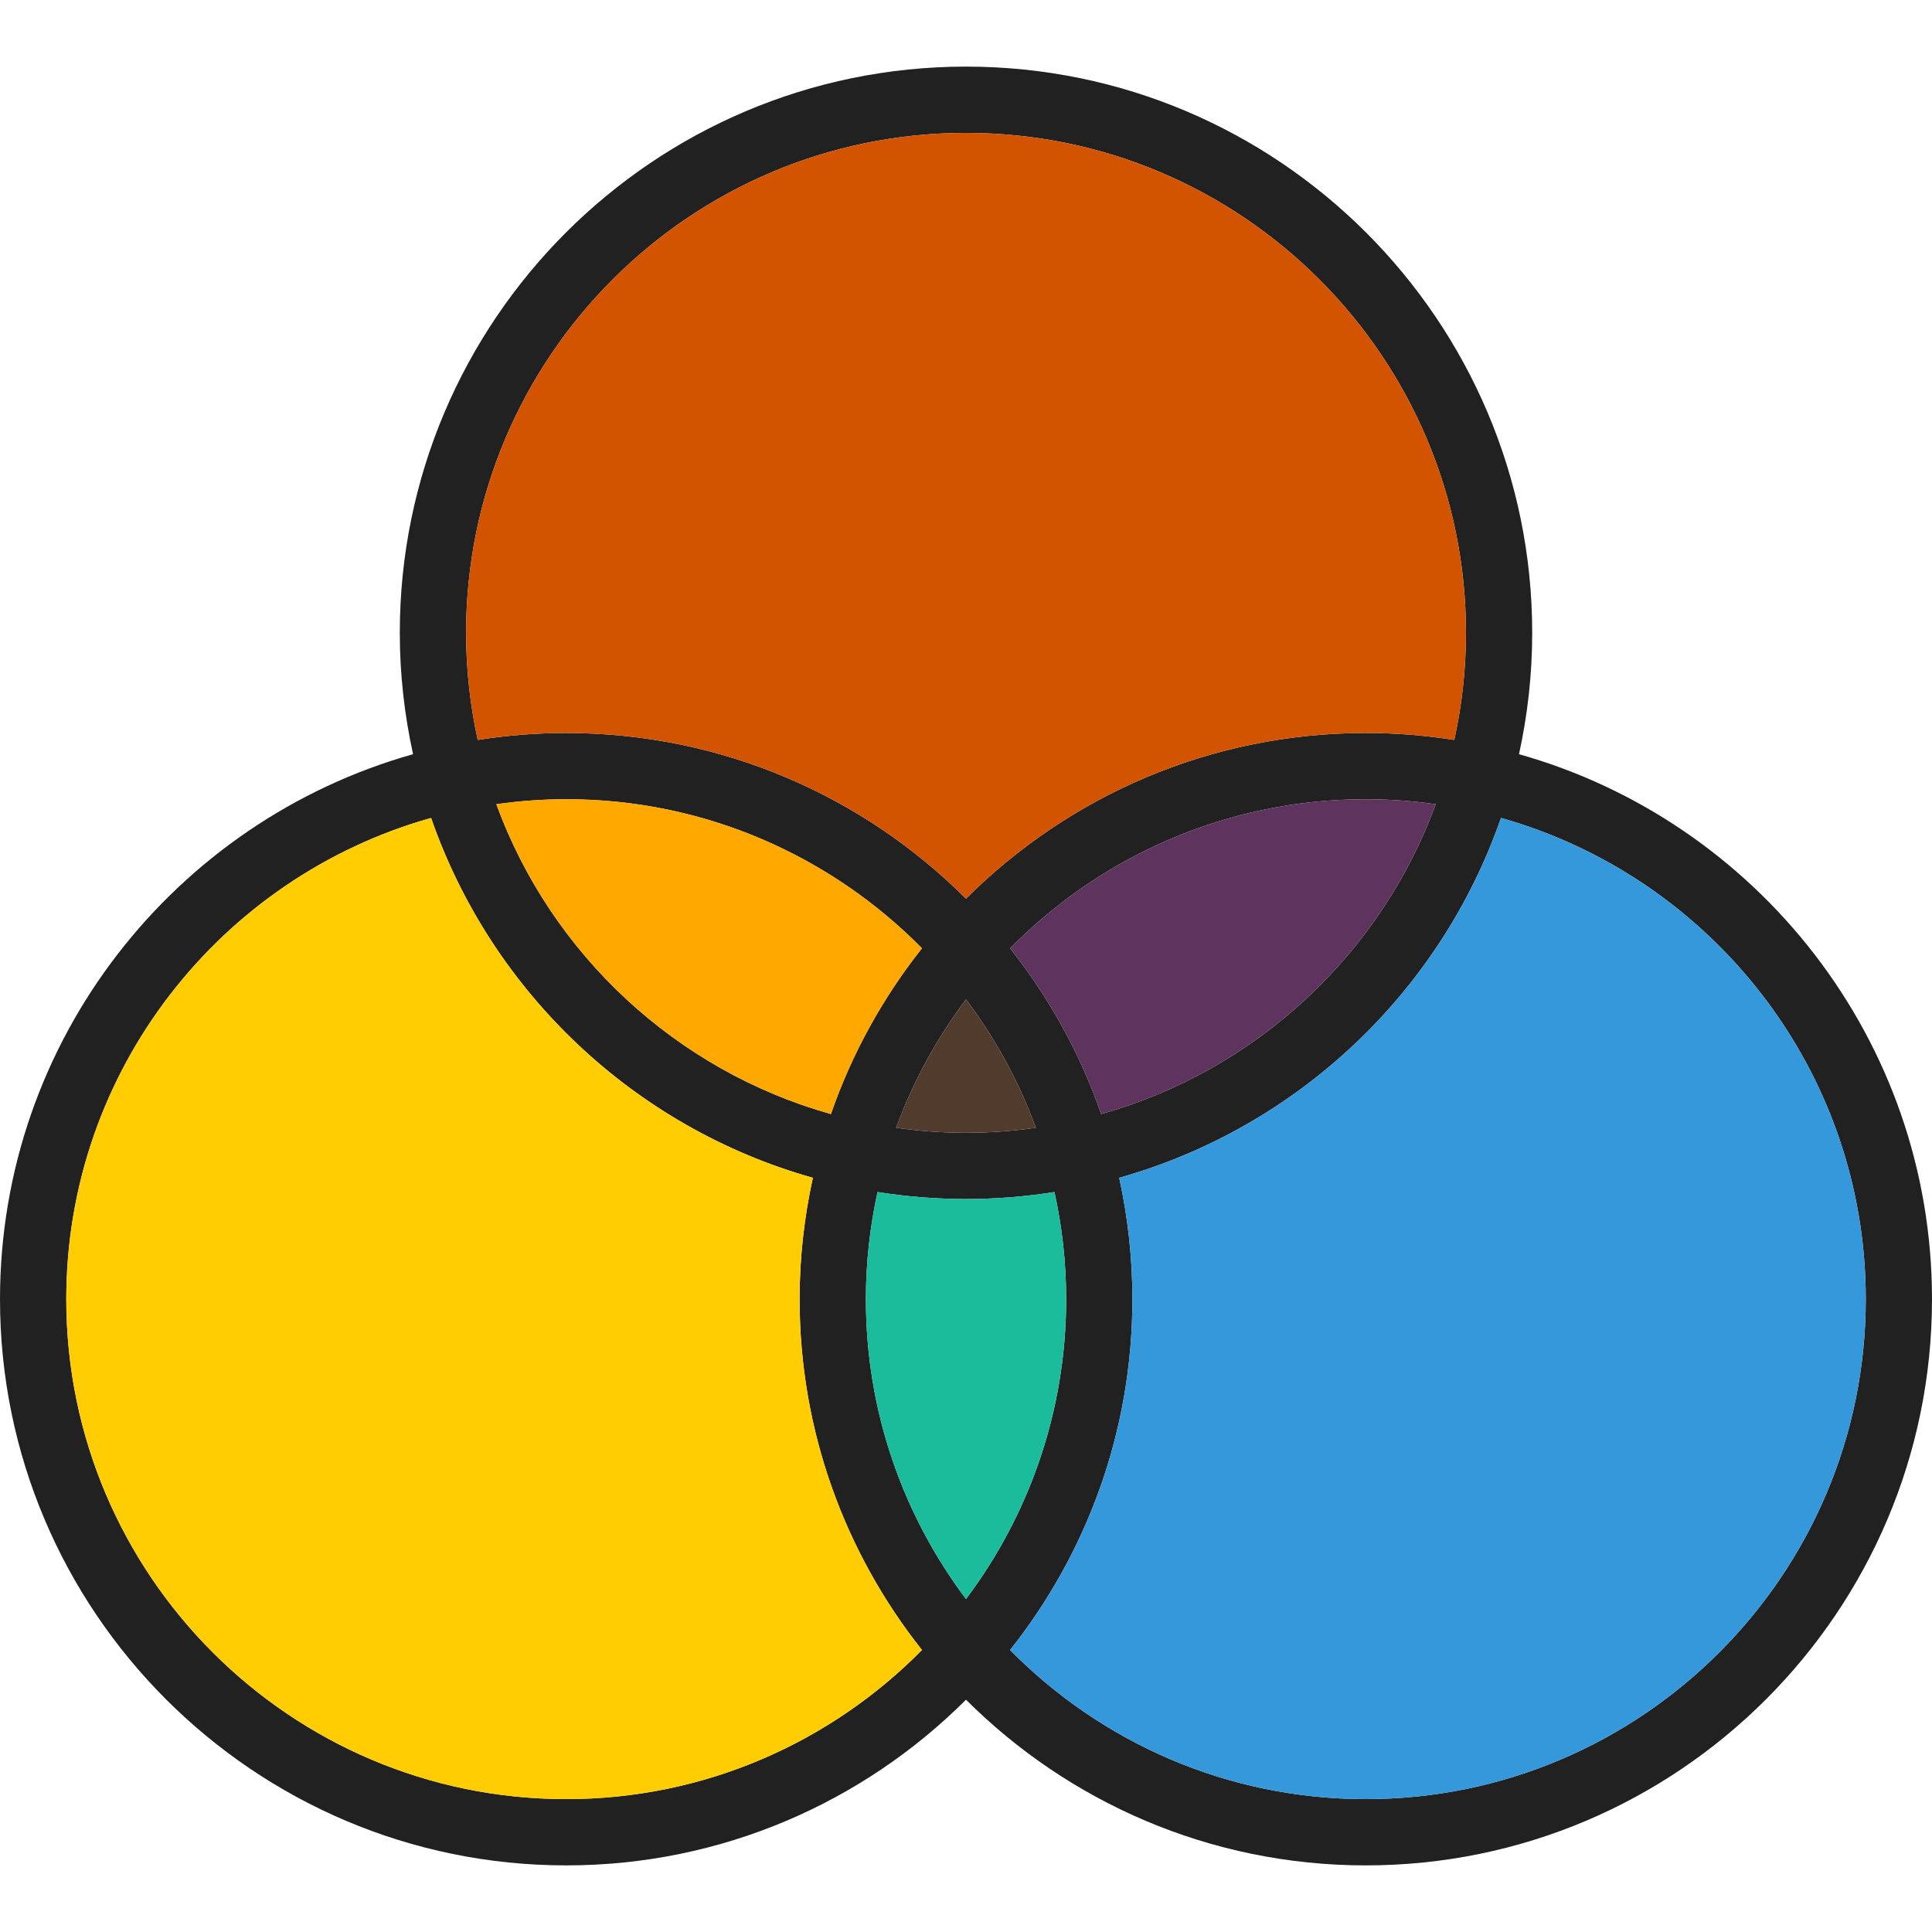
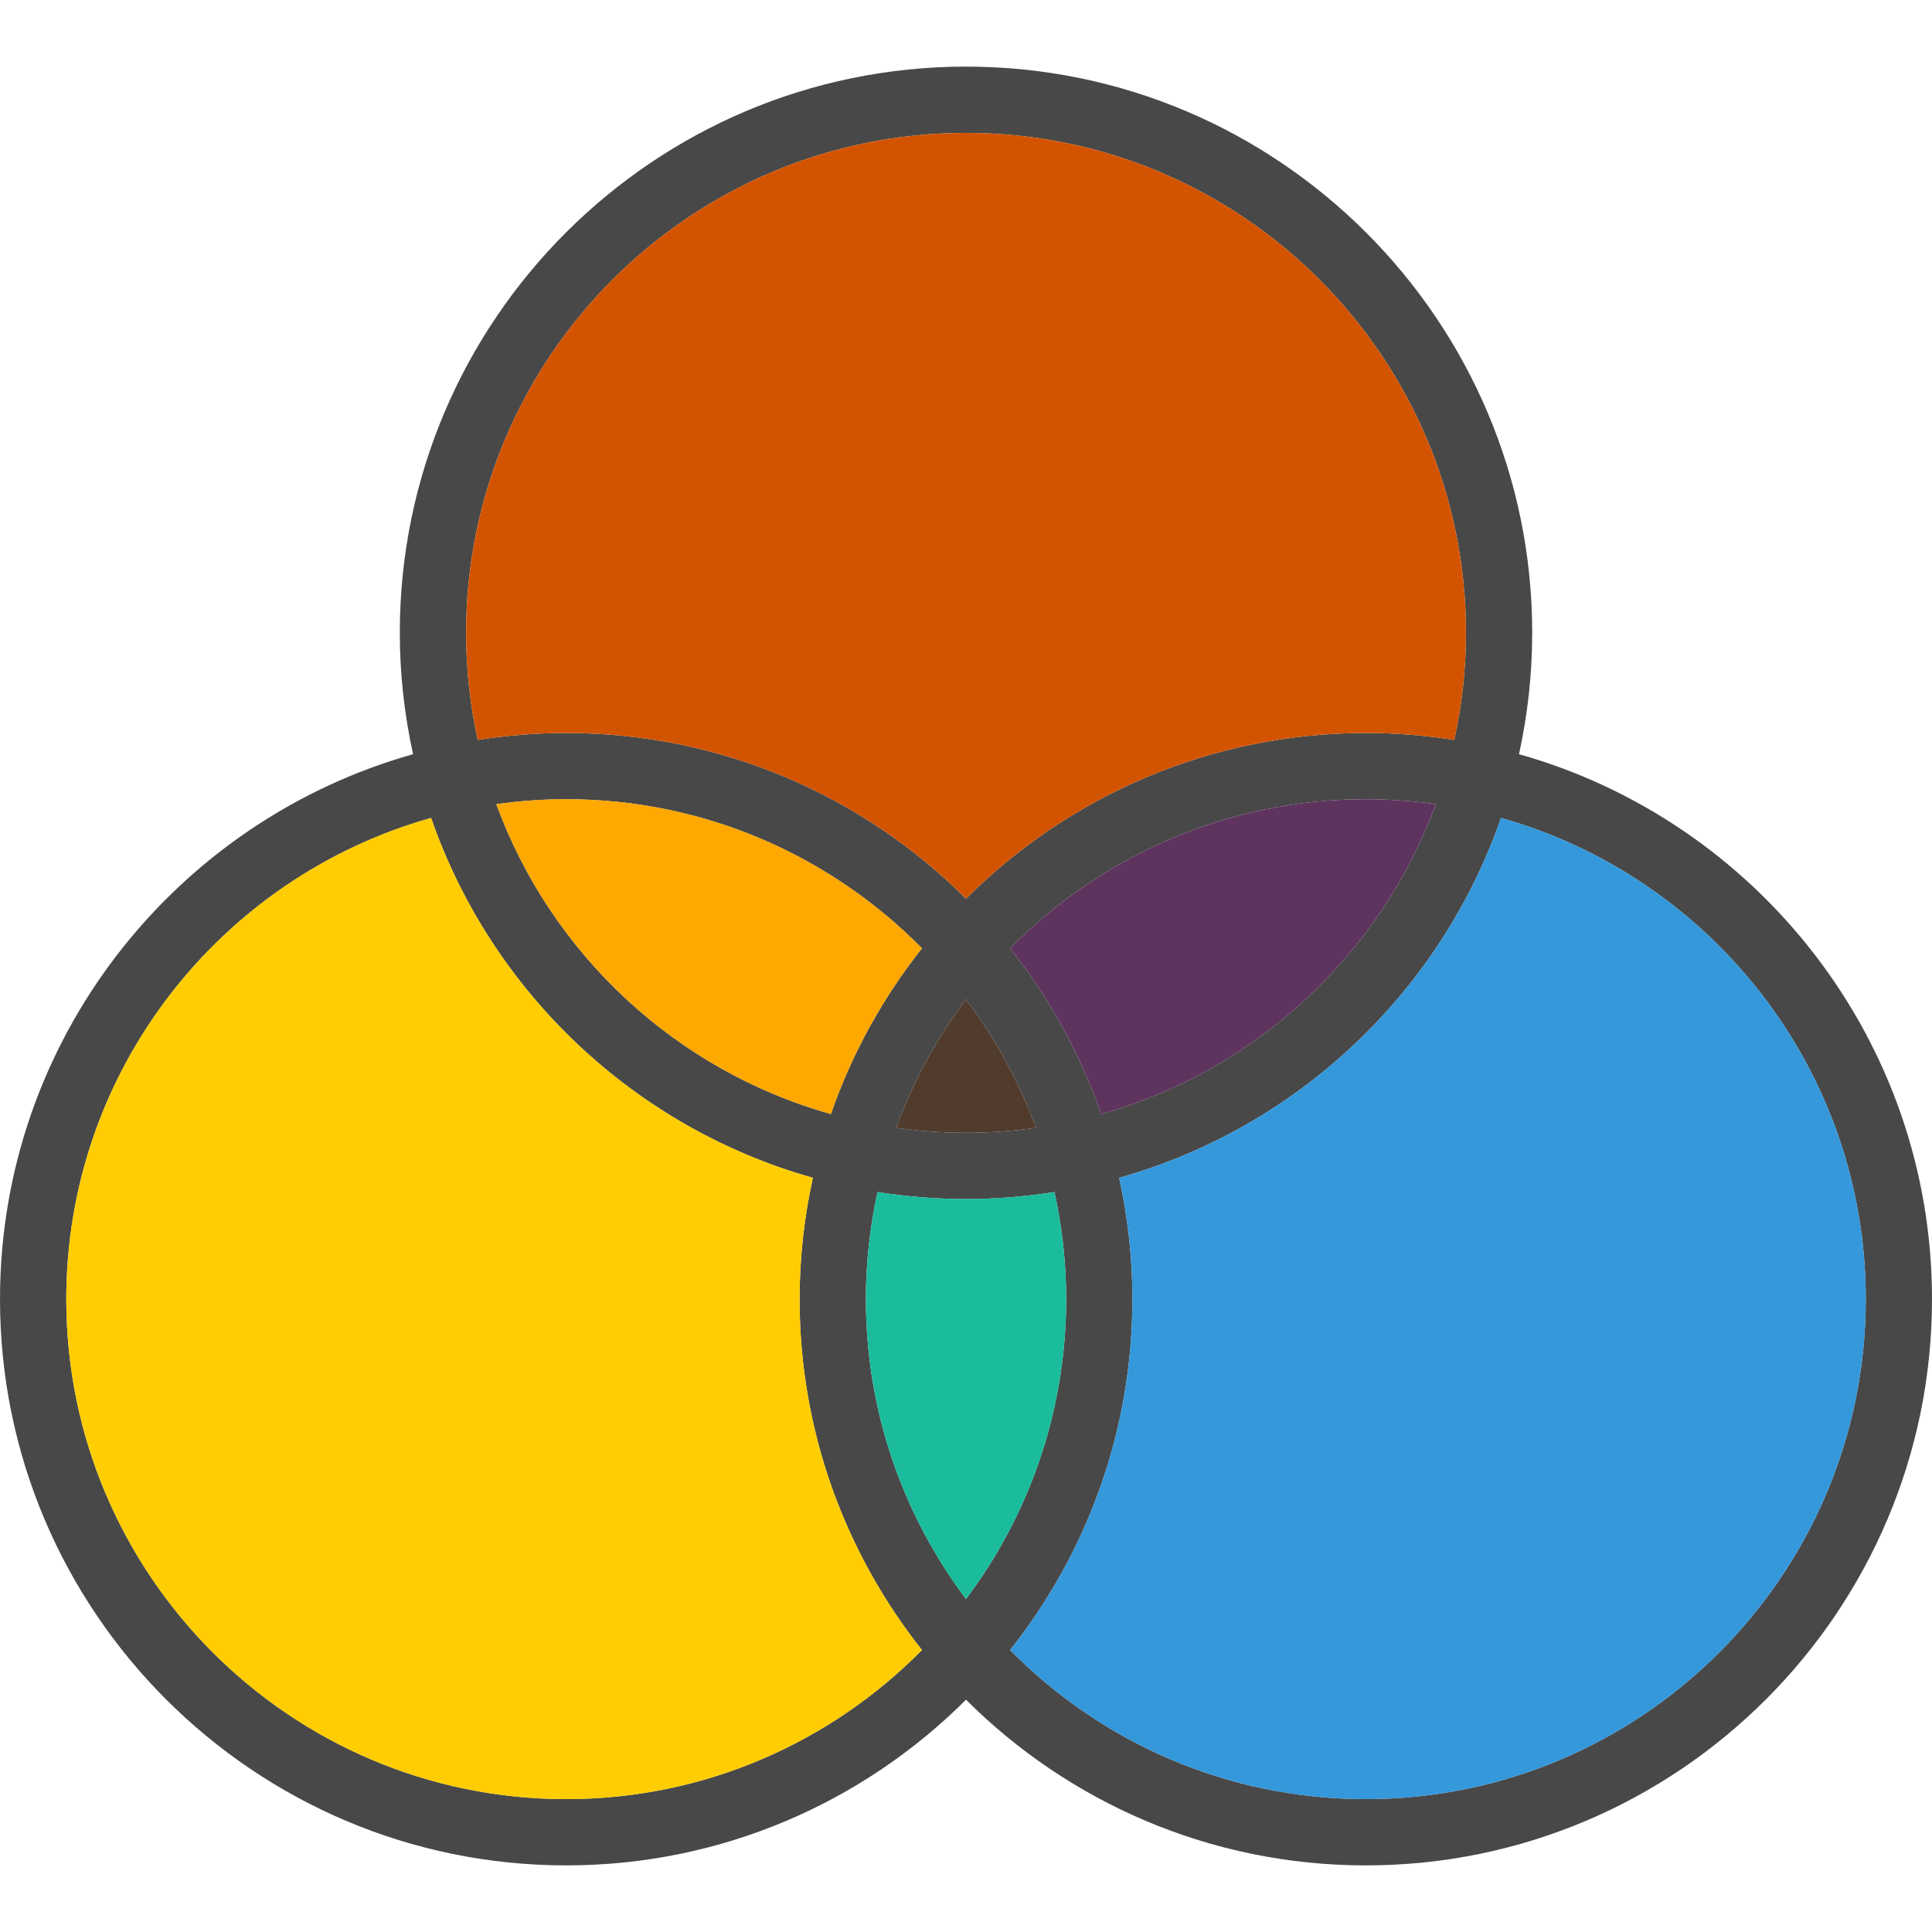
<svg xmlns="http://www.w3.org/2000/svg" version="1.1" id="Layer_1" x="0px" y="0px" viewBox="0 0 297 297" style="enable-background:new 0 0 297 297;" xml:space="preserve">
-   <g id="XMLID_28_">
-     <g>
-       <path style="fill:#212121;" d="M233.51,115.94c36.58,10.3,63.49,43.94,63.49,83.78c0,47.99-39.04,87.04-87.04,87.04c-23.97,0-45.7-9.74-61.46-25.47    c-15.75,15.73-37.49,25.47-61.46,25.47C39.05,286.76,0,247.71,0,199.72c0-39.84,26.91-73.48,63.5-83.78    c-1.32-6.01-2.04-12.25-2.04-18.66c0-47.99,39.05-87.04,87.04-87.04c48,0,87.04,39.05,87.04,87.04    C235.54,103.69,234.83,109.93,233.51,115.94z M286.82,199.72c0-35.18-23.77-64.89-56.08-73.98c-9.28,26.75-31.26,47.6-58.69,55.32    c1.32,6.01,2.03,12.25,2.03,18.66c0,20.36-7.04,39.09-18.8,53.93c13.94,14.14,33.3,22.92,54.68,22.92    C252.34,276.57,286.82,242.1,286.82,199.72z M223.56,113.75c1.17-5.31,1.8-10.81,1.8-16.47c0-42.38-34.48-76.85-76.86-76.85    S71.65,54.9,71.65,97.28c0,5.66,0.63,11.16,1.79,16.47c4.44-0.7,8.98-1.07,13.6-1.07c23.97,0,45.71,9.74,61.46,25.47    c15.76-15.73,37.49-25.47,61.46-25.47C214.59,112.68,219.13,113.05,223.56,113.75z M220.71,123.63c-3.52-0.5-7.1-0.77-10.75-0.77    c-21.38,0-40.74,8.78-54.68,22.92c6,7.58,10.77,16.17,14,25.48C193.1,164.56,212.27,146.67,220.71,123.63z M163.9,199.72    c0-5.66-0.63-11.16-1.8-16.47c-4.43,0.7-8.97,1.07-13.6,1.07c-4.62,0-9.16-0.37-13.6-1.07c-1.16,5.31-1.79,10.81-1.79,16.47    c0,17.27,5.73,33.24,15.39,46.09C158.16,232.96,163.9,216.99,163.9,199.72z M159.24,173.37c-2.61-7.13-6.25-13.77-10.74-19.74    c-4.49,5.97-8.13,12.61-10.74,19.74c3.51,0.5,7.1,0.77,10.74,0.77C152.15,174.14,155.73,173.87,159.24,173.37z M127.73,171.26    c3.23-9.31,7.99-17.9,14-25.48c-13.95-14.14-33.31-22.92-54.69-22.92c-3.64,0-7.23,0.27-10.74,0.77    C84.73,146.67,103.91,164.56,127.73,171.26z M141.73,253.65c-11.76-14.84-18.81-33.57-18.81-53.93c0-6.41,0.72-12.65,2.04-18.66    c-27.44-7.72-49.41-28.57-58.69-55.32c-32.32,9.09-56.08,38.8-56.08,73.98c0,42.38,34.47,76.85,76.85,76.85    C108.42,276.57,127.78,267.79,141.73,253.65z" />
-       <path style="fill:#3498DB;" d="M230.74,125.74c32.31,9.09,56.08,38.8,56.08,73.98c0,42.38-34.48,76.85-76.86,76.85    c-21.38,0-40.74-8.78-54.68-22.92c11.76-14.84,18.8-33.57,18.8-53.93c0-6.41-0.71-12.65-2.03-18.66    C199.48,173.34,221.46,152.49,230.74,125.74z" />
-       <path style="fill:#D35400;" d="M225.36,97.28c0,5.66-0.63,11.16-1.8,16.47c-4.43-0.7-8.97-1.07-13.6-1.07    c-23.97,0-45.7,9.74-61.46,25.47c-15.75-15.73-37.49-25.47-61.46-25.47c-4.62,0-9.16,0.37-13.6,1.07    c-1.16-5.31-1.79-10.81-1.79-16.47c0-42.38,34.47-76.85,76.85-76.85S225.36,54.9,225.36,97.28z" />
-       <path style="fill:#5E345E;" d="M209.96,122.86c3.65,0,7.23,0.27,10.75,0.77c-8.44,23.04-27.61,40.93-51.43,47.63    c-3.23-9.31-8-17.9-14-25.48C169.22,131.64,188.58,122.86,209.96,122.86z" />
-       <path style="fill:#1ABC9C;" d="M162.1,183.25c1.17,5.31,1.8,10.81,1.8,16.47c0,17.27-5.74,33.24-15.4,46.09    c-9.66-12.85-15.39-28.82-15.39-46.09c0-5.66,0.63-11.16,1.79-16.47c4.44,0.7,8.98,1.07,13.6,1.07    C153.13,184.32,157.67,183.95,162.1,183.25z" />
-       <path style="fill:#503B2C;" d="M148.5,153.63c4.49,5.97,8.13,12.61,10.74,19.74c-3.51,0.5-7.09,0.77-10.74,0.77    c-3.64,0-7.23-0.27-10.74-0.77C140.37,166.24,144.01,159.6,148.5,153.63z" />
-       <path style="fill:#FFA800;" d="M141.73,145.78c-6.01,7.58-10.77,16.17-14,25.48c-23.82-6.7-43-24.59-51.43-47.63    c3.51-0.5,7.1-0.77,10.74-0.77C108.42,122.86,127.78,131.64,141.73,145.78z" />
-       <path style="fill:#FFCD02;" d="M122.92,199.72c0,20.36,7.05,39.09,18.81,53.93c-13.95,14.14-33.31,22.92-54.69,22.92    c-42.38,0-76.85-34.47-76.85-76.85c0-35.18,23.76-64.89,56.08-73.98c9.28,26.75,31.25,47.6,58.69,55.32    C123.64,187.07,122.92,193.31,122.92,199.72z" />
-     </g>
+   <g>
+     <path fill="#484848" d="M233.51,115.94c36.58,10.3,63.49,43.94,63.49,83.78c0,47.99-39.04,87.04-87.04,87.04c-23.97,0-45.7-9.74-61.46-25.47         c-15.75,15.73-37.49,25.47-61.46,25.47C39.05,286.76,0,247.71,0,199.72c0-39.84,26.91-73.48,63.5-83.78         c-1.32-6.01-2.04-12.25-2.04-18.66c0-47.99,39.05-87.04,87.04-87.04c48,0,87.04,39.05,87.04,87.04         C235.54,103.69,234.83,109.93,233.51,115.94z M286.82,199.72c0-35.18-23.77-64.89-56.08-73.98c-9.28,26.75-31.26,47.6-58.69,55.32         c1.32,6.01,2.03,12.25,2.03,18.66c0,20.36-7.04,39.09-18.8,53.93c13.94,14.14,33.3,22.92,54.68,22.92         C252.34,276.57,286.82,242.1,286.82,199.72z M223.56,113.75c1.17-5.31,1.8-10.81,1.8-16.47c0-42.38-34.48-76.85-76.86-76.85         S71.65,54.9,71.65,97.28c0,5.66,0.63,11.16,1.79,16.47c4.44-0.7,8.98-1.07,13.6-1.07c23.97,0,45.71,9.74,61.46,25.47         c15.76-15.73,37.49-25.47,61.46-25.47C214.59,112.68,219.13,113.05,223.56,113.75z M220.71,123.63c-3.52-0.5-7.1-0.77-10.75-0.77         c-21.38,0-40.74,8.78-54.68,22.92c6,7.58,10.77,16.17,14,25.48C193.1,164.56,212.27,146.67,220.71,123.63z M163.9,199.72         c0-5.66-0.63-11.16-1.8-16.47c-4.43,0.7-8.97,1.07-13.6,1.07c-4.62,0-9.16-0.37-13.6-1.07c-1.16,5.31-1.79,10.81-1.79,16.47         c0,17.27,5.73,33.24,15.39,46.09C158.16,232.96,163.9,216.99,163.9,199.72z M159.24,173.37c-2.61-7.13-6.25-13.77-10.74-19.74         c-4.49,5.97-8.13,12.61-10.74,19.74c3.51,0.5,7.1,0.77,10.74,0.77C152.15,174.14,155.73,173.87,159.24,173.37z M127.73,171.26         c3.23-9.31,7.99-17.9,14-25.48c-13.95-14.14-33.31-22.92-54.69-22.92c-3.64,0-7.23,0.27-10.74,0.77         C84.73,146.67,103.91,164.56,127.73,171.26z M141.73,253.65c-11.76-14.84-18.81-33.57-18.81-53.93c0-6.41,0.72-12.65,2.04-18.66         c-27.44-7.72-49.41-28.57-58.69-55.32c-32.32,9.09-56.08,38.8-56.08,73.98c0,42.38,34.47,76.85,76.85,76.85         C108.42,276.57,127.78,267.79,141.73,253.65z" />
+     <path fill="#3498DB" d="M230.74,125.74c32.31,9.09,56.08,38.8,56.08,73.98c0,42.38-34.48,76.85-76.86,76.85         c-21.38,0-40.74-8.78-54.68-22.92c11.76-14.84,18.8-33.57,18.8-53.93c0-6.41-0.71-12.65-2.03-18.66         C199.48,173.34,221.46,152.49,230.74,125.74z" />
+     <path fill="#D35400" d="M225.36,97.28c0,5.66-0.63,11.16-1.8,16.47c-4.43-0.7-8.97-1.07-13.6-1.07         c-23.97,0-45.7,9.74-61.46,25.47c-15.75-15.73-37.49-25.47-61.46-25.47c-4.62,0-9.16,0.37-13.6,1.07         c-1.16-5.31-1.79-10.81-1.79-16.47c0-42.38,34.47-76.85,76.85-76.85S225.36,54.9,225.36,97.28z" />
+     <path fill="#5E345E" d="M209.96,122.86c3.65,0,7.23,0.27,10.75,0.77c-8.44,23.04-27.61,40.93-51.43,47.63         c-3.23-9.31-8-17.9-14-25.48C169.22,131.64,188.58,122.86,209.96,122.86z" />
+     <path fill="#1ABC9C" d="M162.1,183.25c1.17,5.31,1.8,10.81,1.8,16.47c0,17.27-5.74,33.24-15.4,46.09         c-9.66-12.85-15.39-28.82-15.39-46.09c0-5.66,0.63-11.16,1.79-16.47c4.44,0.7,8.98,1.07,13.6,1.07         C153.13,184.32,157.67,183.95,162.1,183.25z" />
+     <path fill="#503B2C" d="M148.5,153.63c4.49,5.97,8.13,12.61,10.74,19.74c-3.51,0.5-7.09,0.77-10.74,0.77         c-3.64,0-7.23-0.27-10.74-0.77C140.37,166.24,144.01,159.6,148.5,153.63z" />
+     <path fill="#FFA800" d="M141.73,145.78c-6.01,7.58-10.77,16.17-14,25.48c-23.82-6.7-43-24.59-51.43-47.63         c3.51-0.5,7.1-0.77,10.74-0.77C108.42,122.86,127.78,131.64,141.73,145.78z" />
+     <path fill="#FFCD02" d="M122.92,199.72c0,20.36,7.05,39.09,18.81,53.93c-13.95,14.14-33.31,22.92-54.69,22.92         c-42.38,0-76.85-34.47-76.85-76.85c0-35.18,23.76-64.89,56.08-73.98c9.28,26.75,31.25,47.6,58.69,55.32         C123.64,187.07,122.92,193.31,122.92,199.72z" />
  </g>
-   <g>
- </g>
-   <g>
- </g>
-   <g>
- </g>
-   <g>
- </g>
-   <g>
- </g>
-   <g>
- </g>
-   <g>
- </g>
-   <g>
- </g>
-   <g>
- </g>
-   <g>
- </g>
-   <g>
- </g>
-   <g>
- </g>
-   <g>
- </g>
-   <g>
- </g>
-   <g>
- </g>
</svg>
